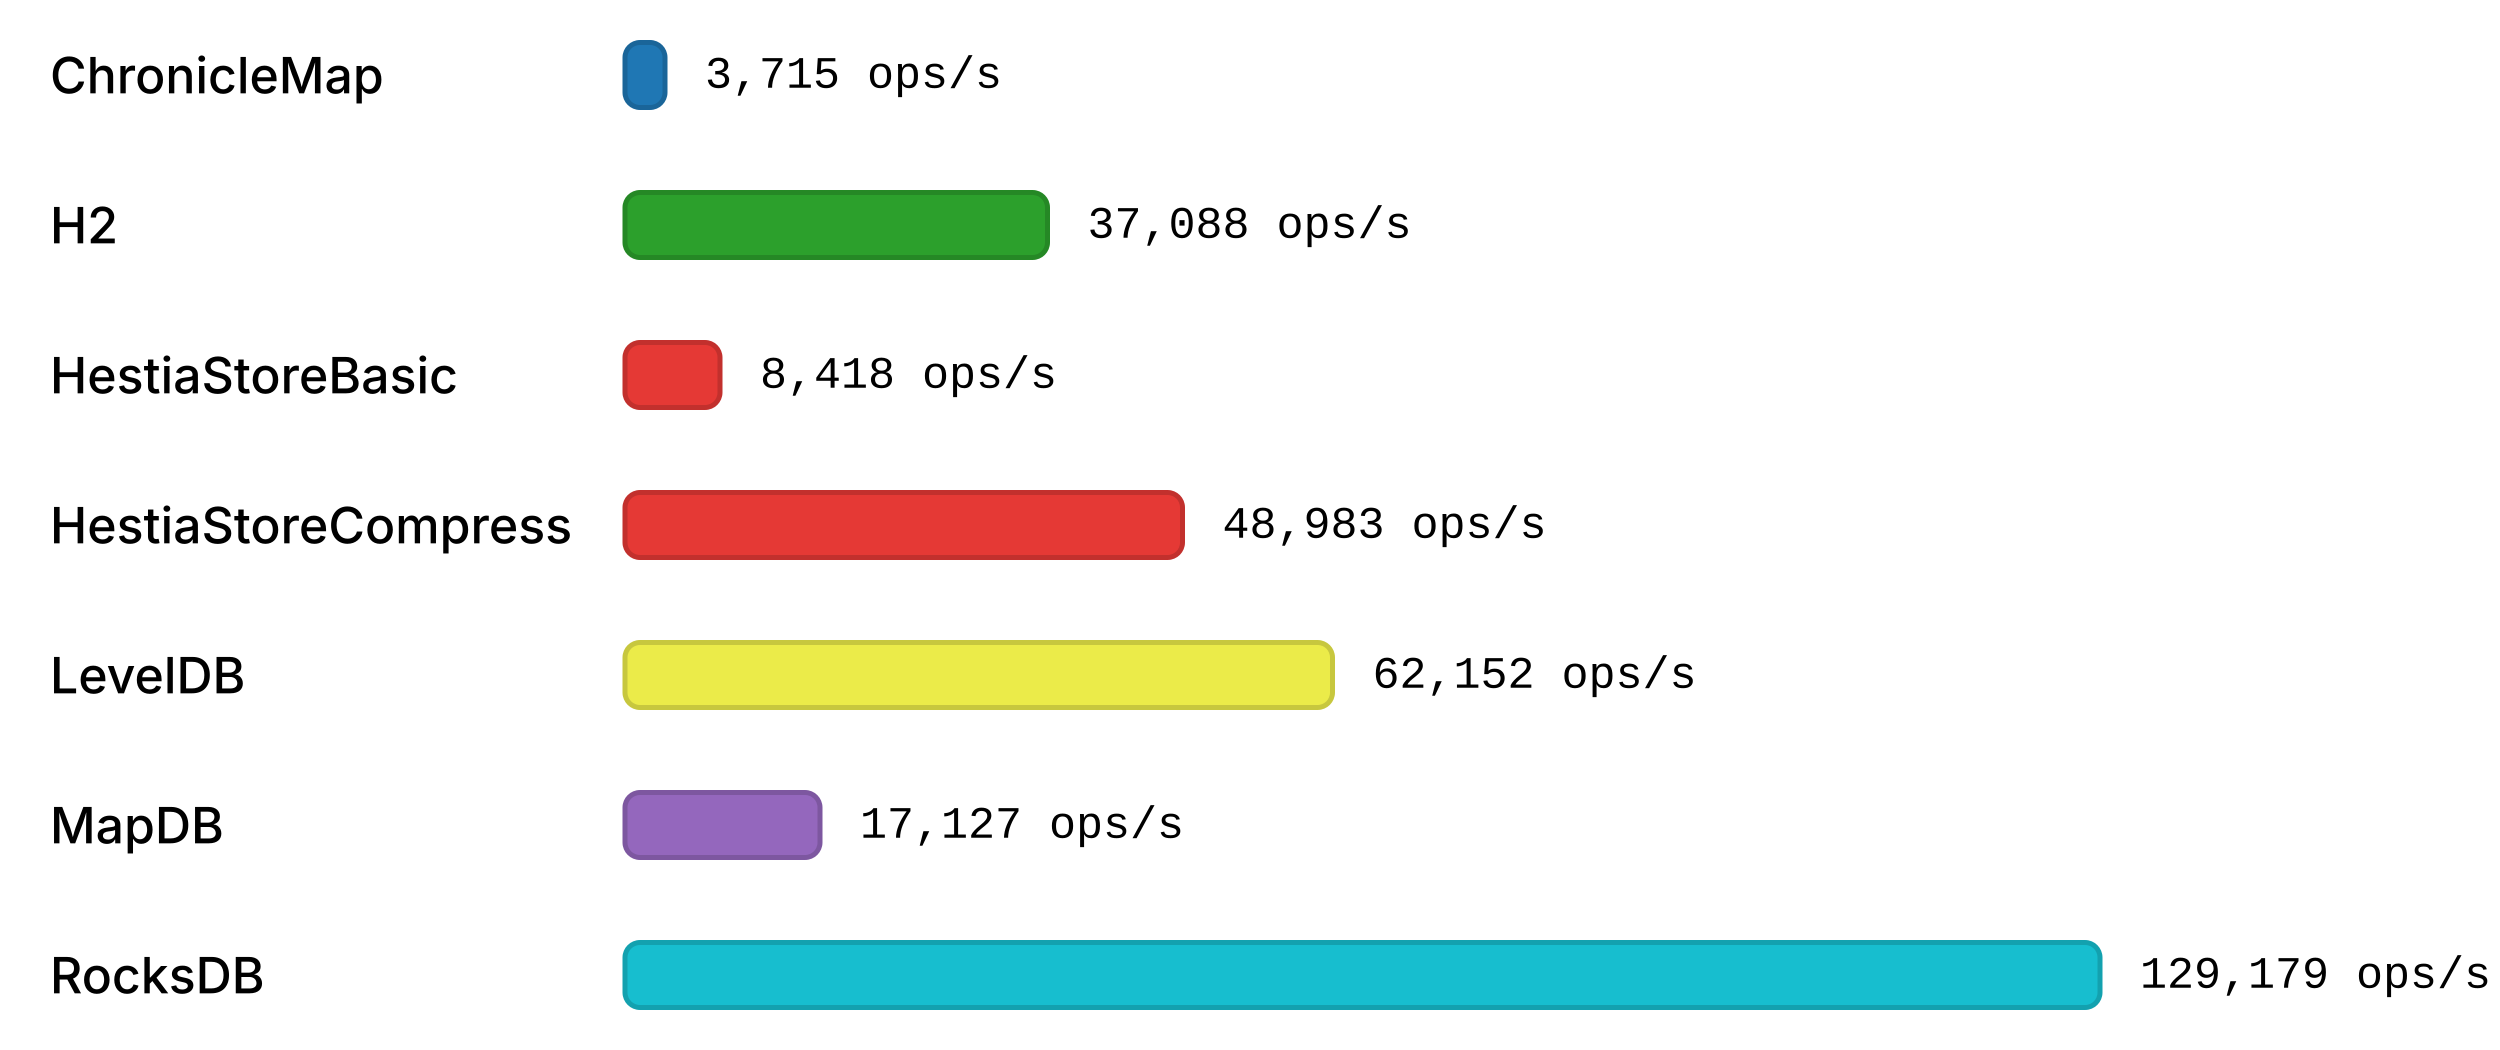
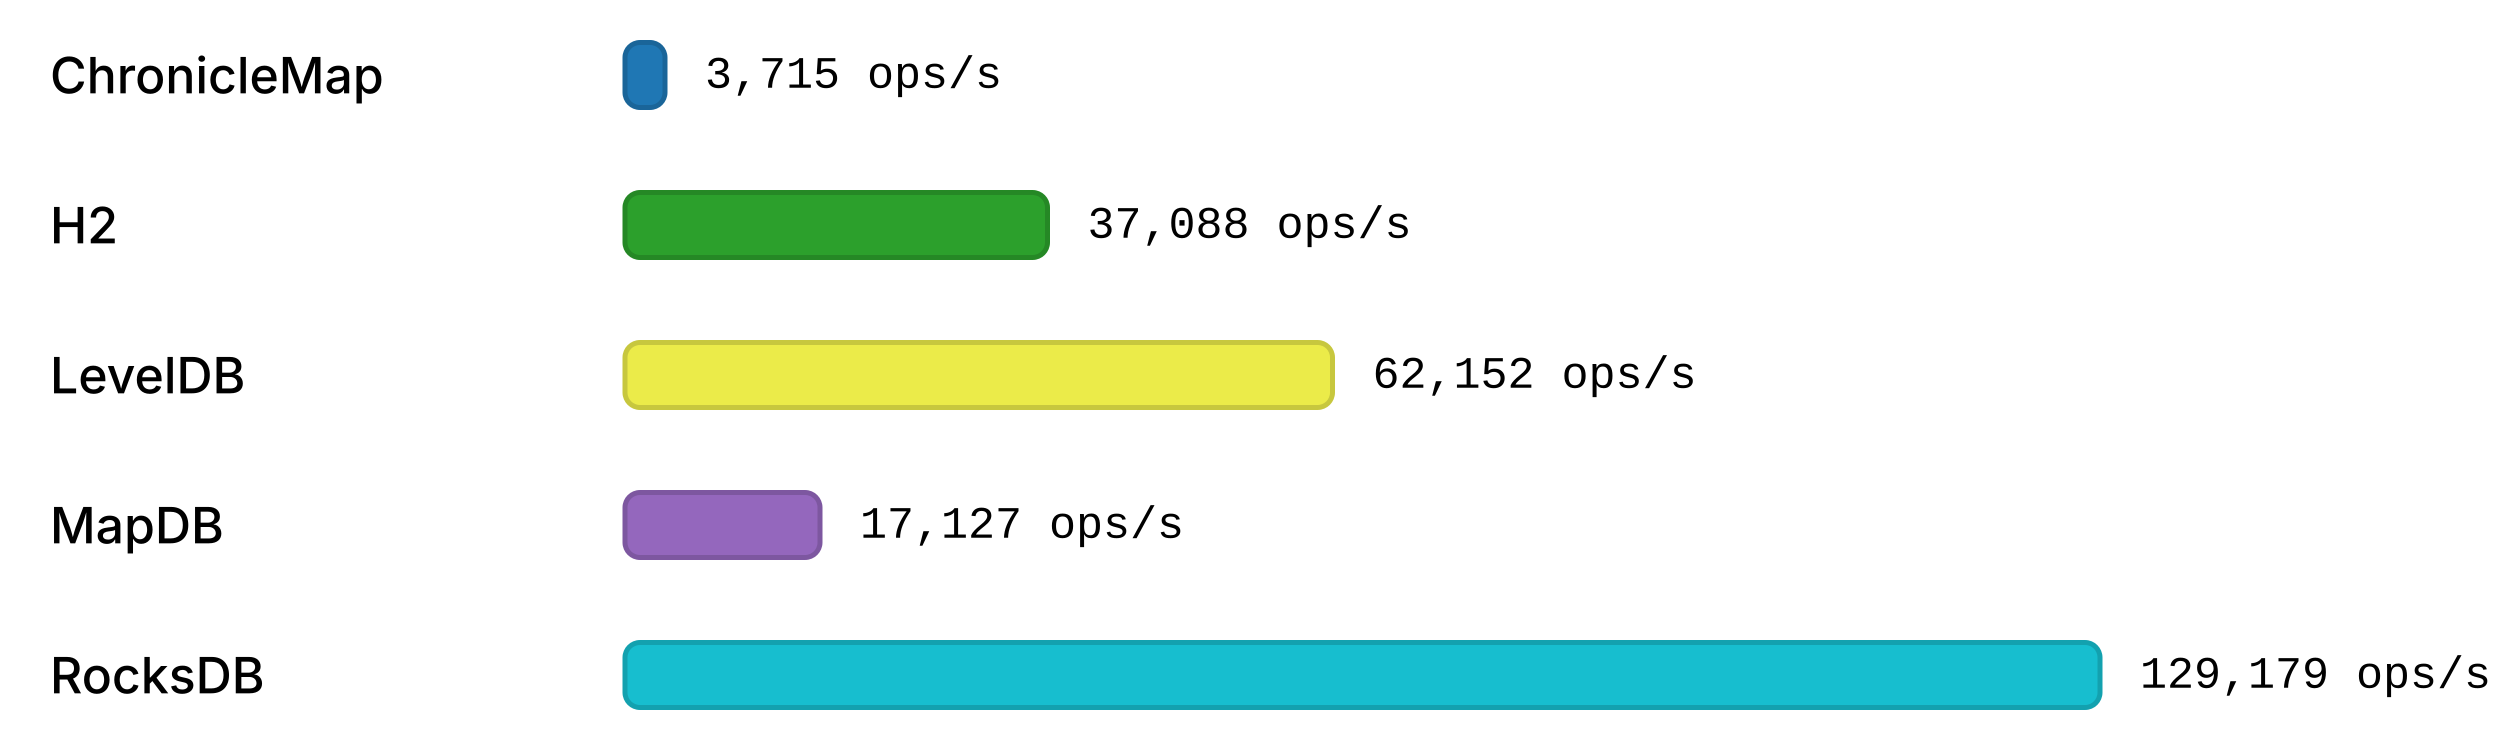
- <svg xmlns="http://www.w3.org/2000/svg" width="1000" height="420" viewBox="0 0 1000 420">
+ <svg xmlns="http://www.w3.org/2000/svg" width="1000" height="300" viewBox="0 0 1000 300">
  <style>
        text { fill: currentColor; dominant-baseline: middle; }
        .label { font: 500 20px "Inter", "Helvetica Neue", Arial, sans-serif; }
        .value { font: 18px "IBM Plex Mono", "Courier New", monospace; }
    </style>
  <rect x="0" y="10" width="1000" height="40" fill="rgba(255,255,255,0.15)" />
  <text class="label" x="20" y="30">ChronicleMap</text>
  <rect x="250" y="17" width="16" height="26" rx="6" ry="6" fill="#1F77B4" stroke="#1A6599" stroke-width="2" />
  <text class="value" x="282" y="30">3,715 ops/s</text>
  <rect x="0" y="70" width="1000" height="40" fill="rgba(255,255,255,0.15)" />
  <text class="label" x="20" y="90">H2</text>
  <rect x="250" y="77" width="169" height="26" rx="6" ry="6" fill="#2CA02C" stroke="#258825" stroke-width="2" />
  <text class="value" x="435" y="90">37,088 ops/s</text>
  <rect x="0" y="130" width="1000" height="40" fill="rgba(255,255,255,0.15)" />
-   <text class="label" x="20" y="150">HestiaStoreBasic</text>
-   <rect x="250" y="137" width="38" height="26" rx="6" ry="6" fill="#E53935" stroke="#C2302D" stroke-width="2" />
-   <text class="value" x="304" y="150">8,418 ops/s</text>
+   <text class="label" x="20" y="150">LevelDB</text>
+   <rect x="250" y="137" width="283" height="26" rx="6" ry="6" fill="#ebeb49" stroke="#C7C73E" stroke-width="2" />
+   <text class="value" x="549" y="150">62,152 ops/s</text>
  <rect x="0" y="190" width="1000" height="40" fill="rgba(255,255,255,0.15)" />
-   <text class="label" x="20" y="210">HestiaStoreCompress</text>
-   <rect x="250" y="197" width="223" height="26" rx="6" ry="6" fill="#E53935" stroke="#C2302D" stroke-width="2" />
-   <text class="value" x="489" y="210">48,983 ops/s</text>
+   <text class="label" x="20" y="210">MapDB</text>
+   <rect x="250" y="197" width="78" height="26" rx="6" ry="6" fill="#9467BD" stroke="#7D57A0" stroke-width="2" />
+   <text class="value" x="344" y="210">17,127 ops/s</text>
  <rect x="0" y="250" width="1000" height="40" fill="rgba(255,255,255,0.15)" />
-   <text class="label" x="20" y="270">LevelDB</text>
-   <rect x="250" y="257" width="283" height="26" rx="6" ry="6" fill="#ebeb49" stroke="#C7C73E" stroke-width="2" />
-   <text class="value" x="549" y="270">62,152 ops/s</text>
-   <rect x="0" y="310" width="1000" height="40" fill="rgba(255,255,255,0.15)" />
-   <text class="label" x="20" y="330">MapDB</text>
-   <rect x="250" y="317" width="78" height="26" rx="6" ry="6" fill="#9467BD" stroke="#7D57A0" stroke-width="2" />
-   <text class="value" x="344" y="330">17,127 ops/s</text>
-   <rect x="0" y="370" width="1000" height="40" fill="rgba(255,255,255,0.15)" />
-   <text class="label" x="20" y="390">RocksDB</text>
-   <rect x="250" y="377" width="590" height="26" rx="6" ry="6" fill="#17BECF" stroke="#13A1AF" stroke-width="2" />
-   <text class="value" x="856" y="390">129,179 ops/s</text>
+   <text class="label" x="20" y="270">RocksDB</text>
+   <rect x="250" y="257" width="590" height="26" rx="6" ry="6" fill="#17BECF" stroke="#13A1AF" stroke-width="2" />
+   <text class="value" x="856" y="270">129,179 ops/s</text>
</svg>
